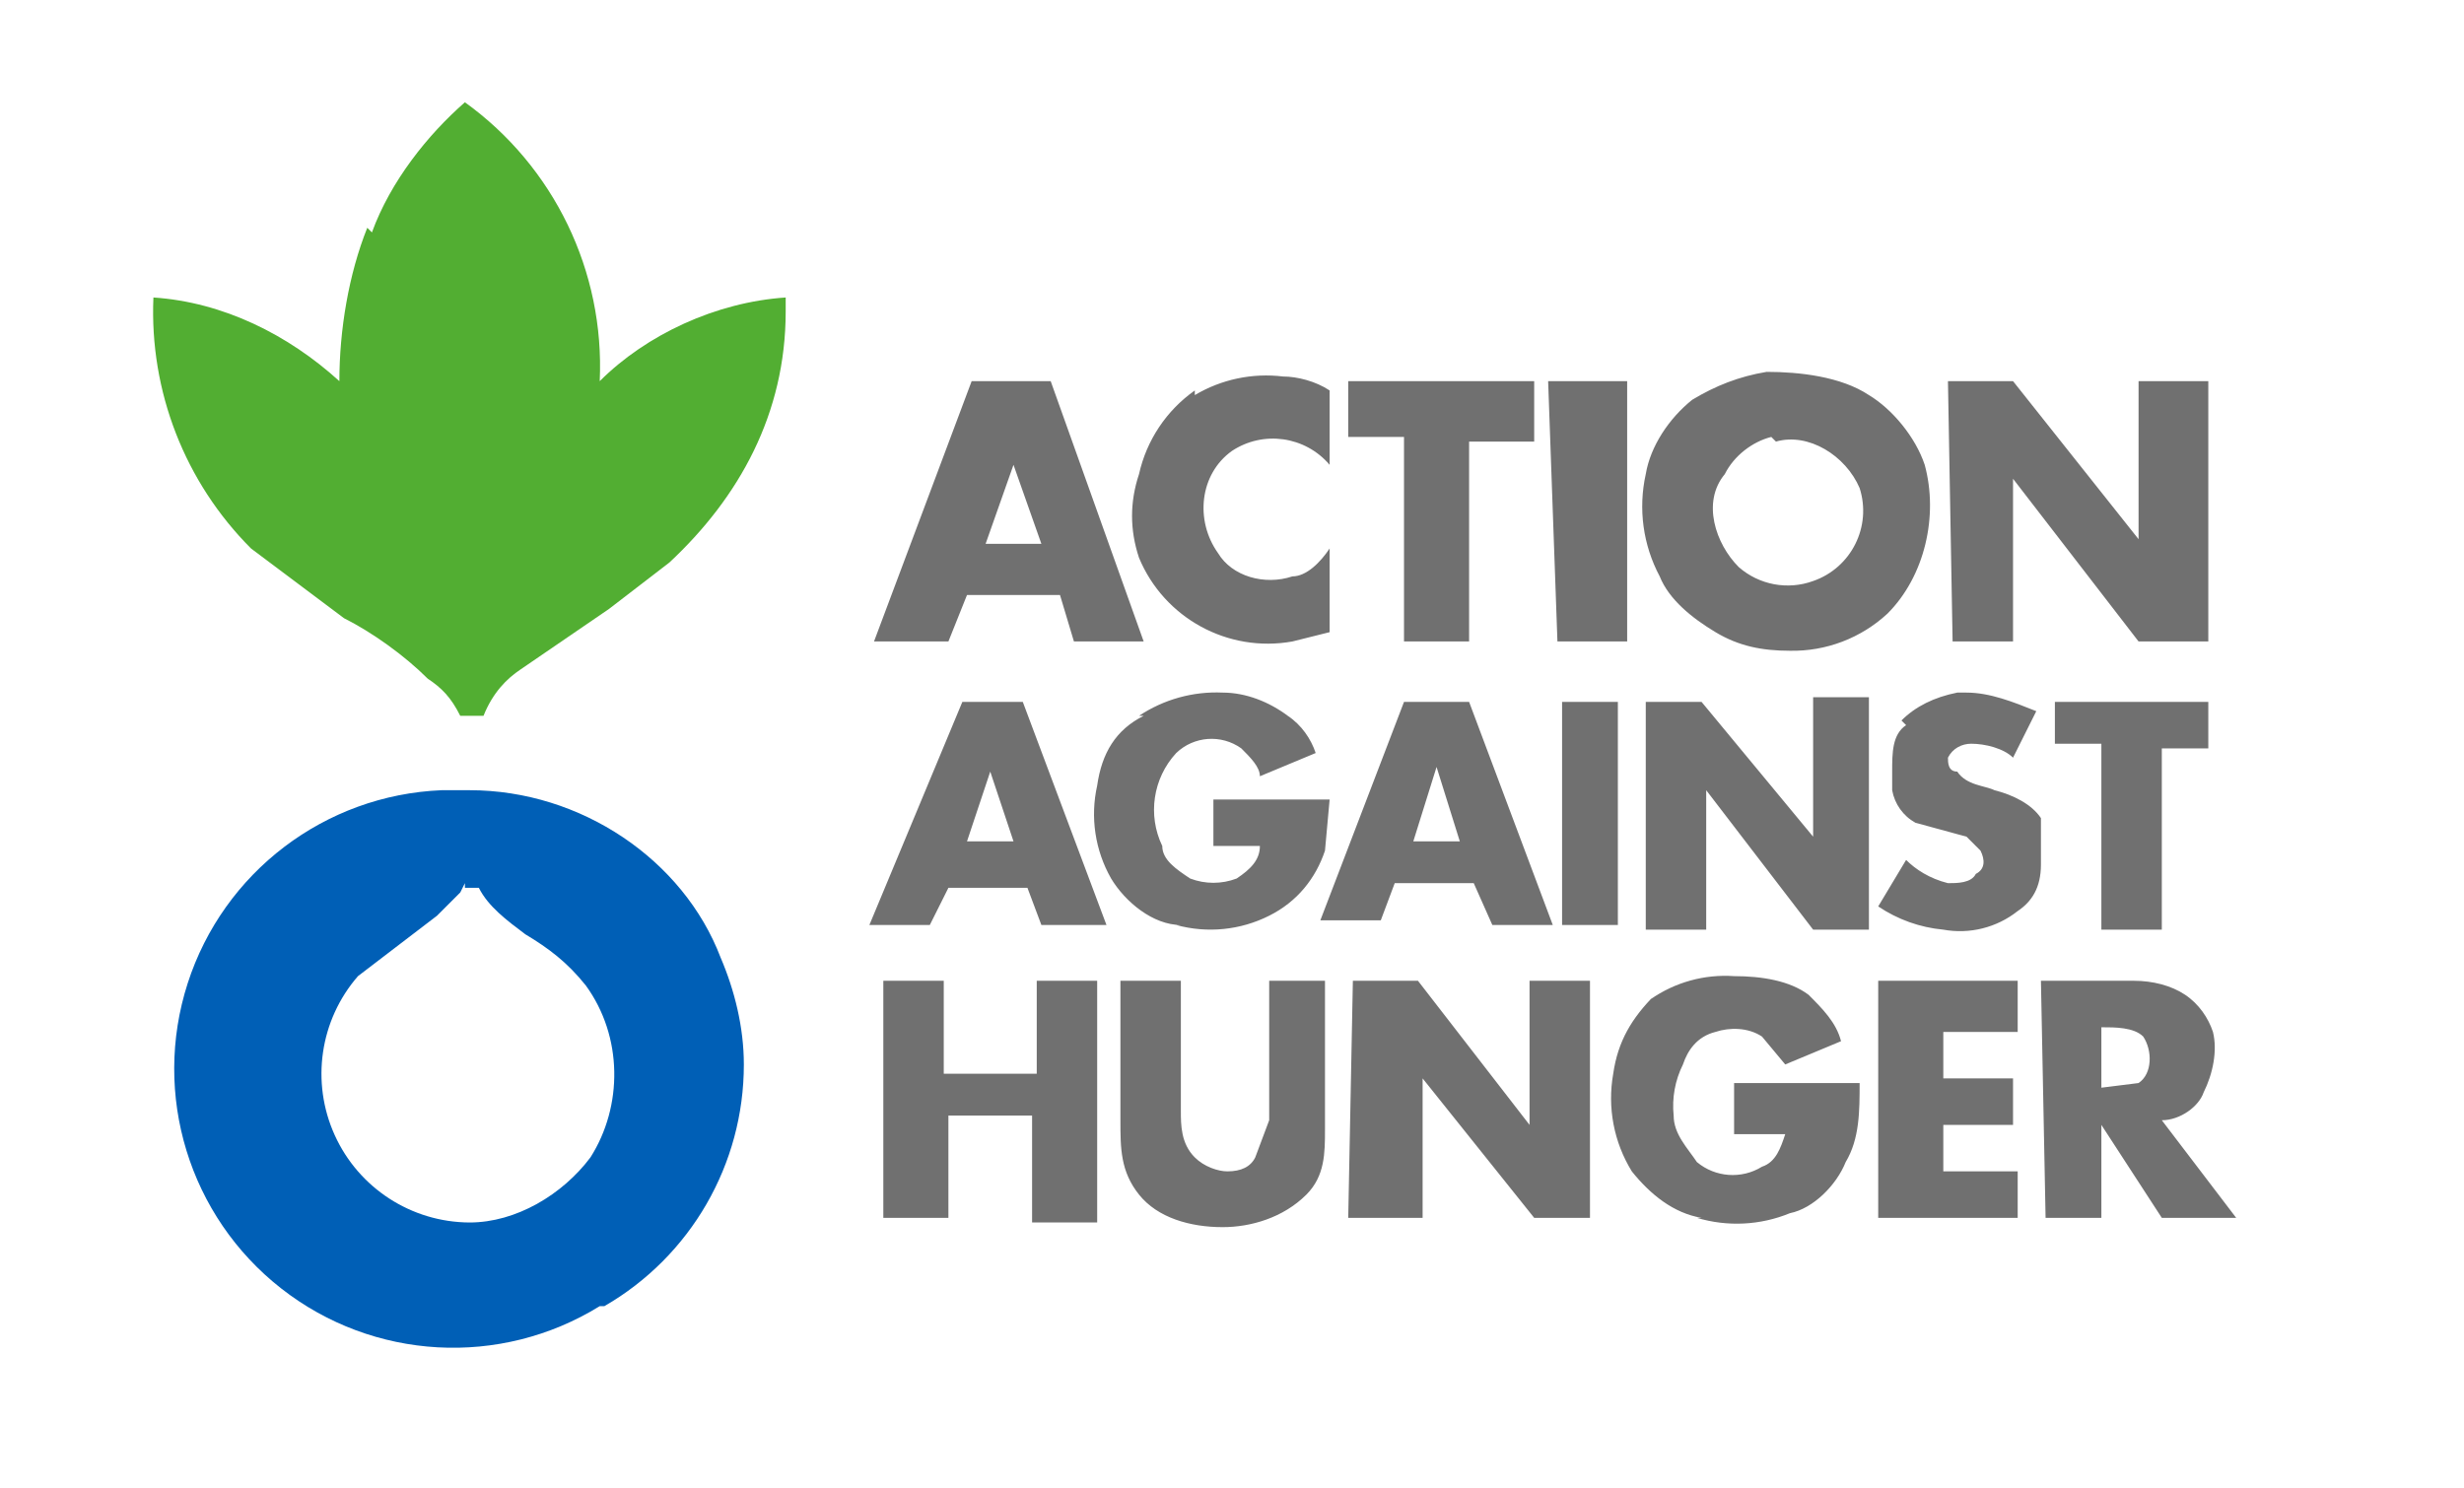
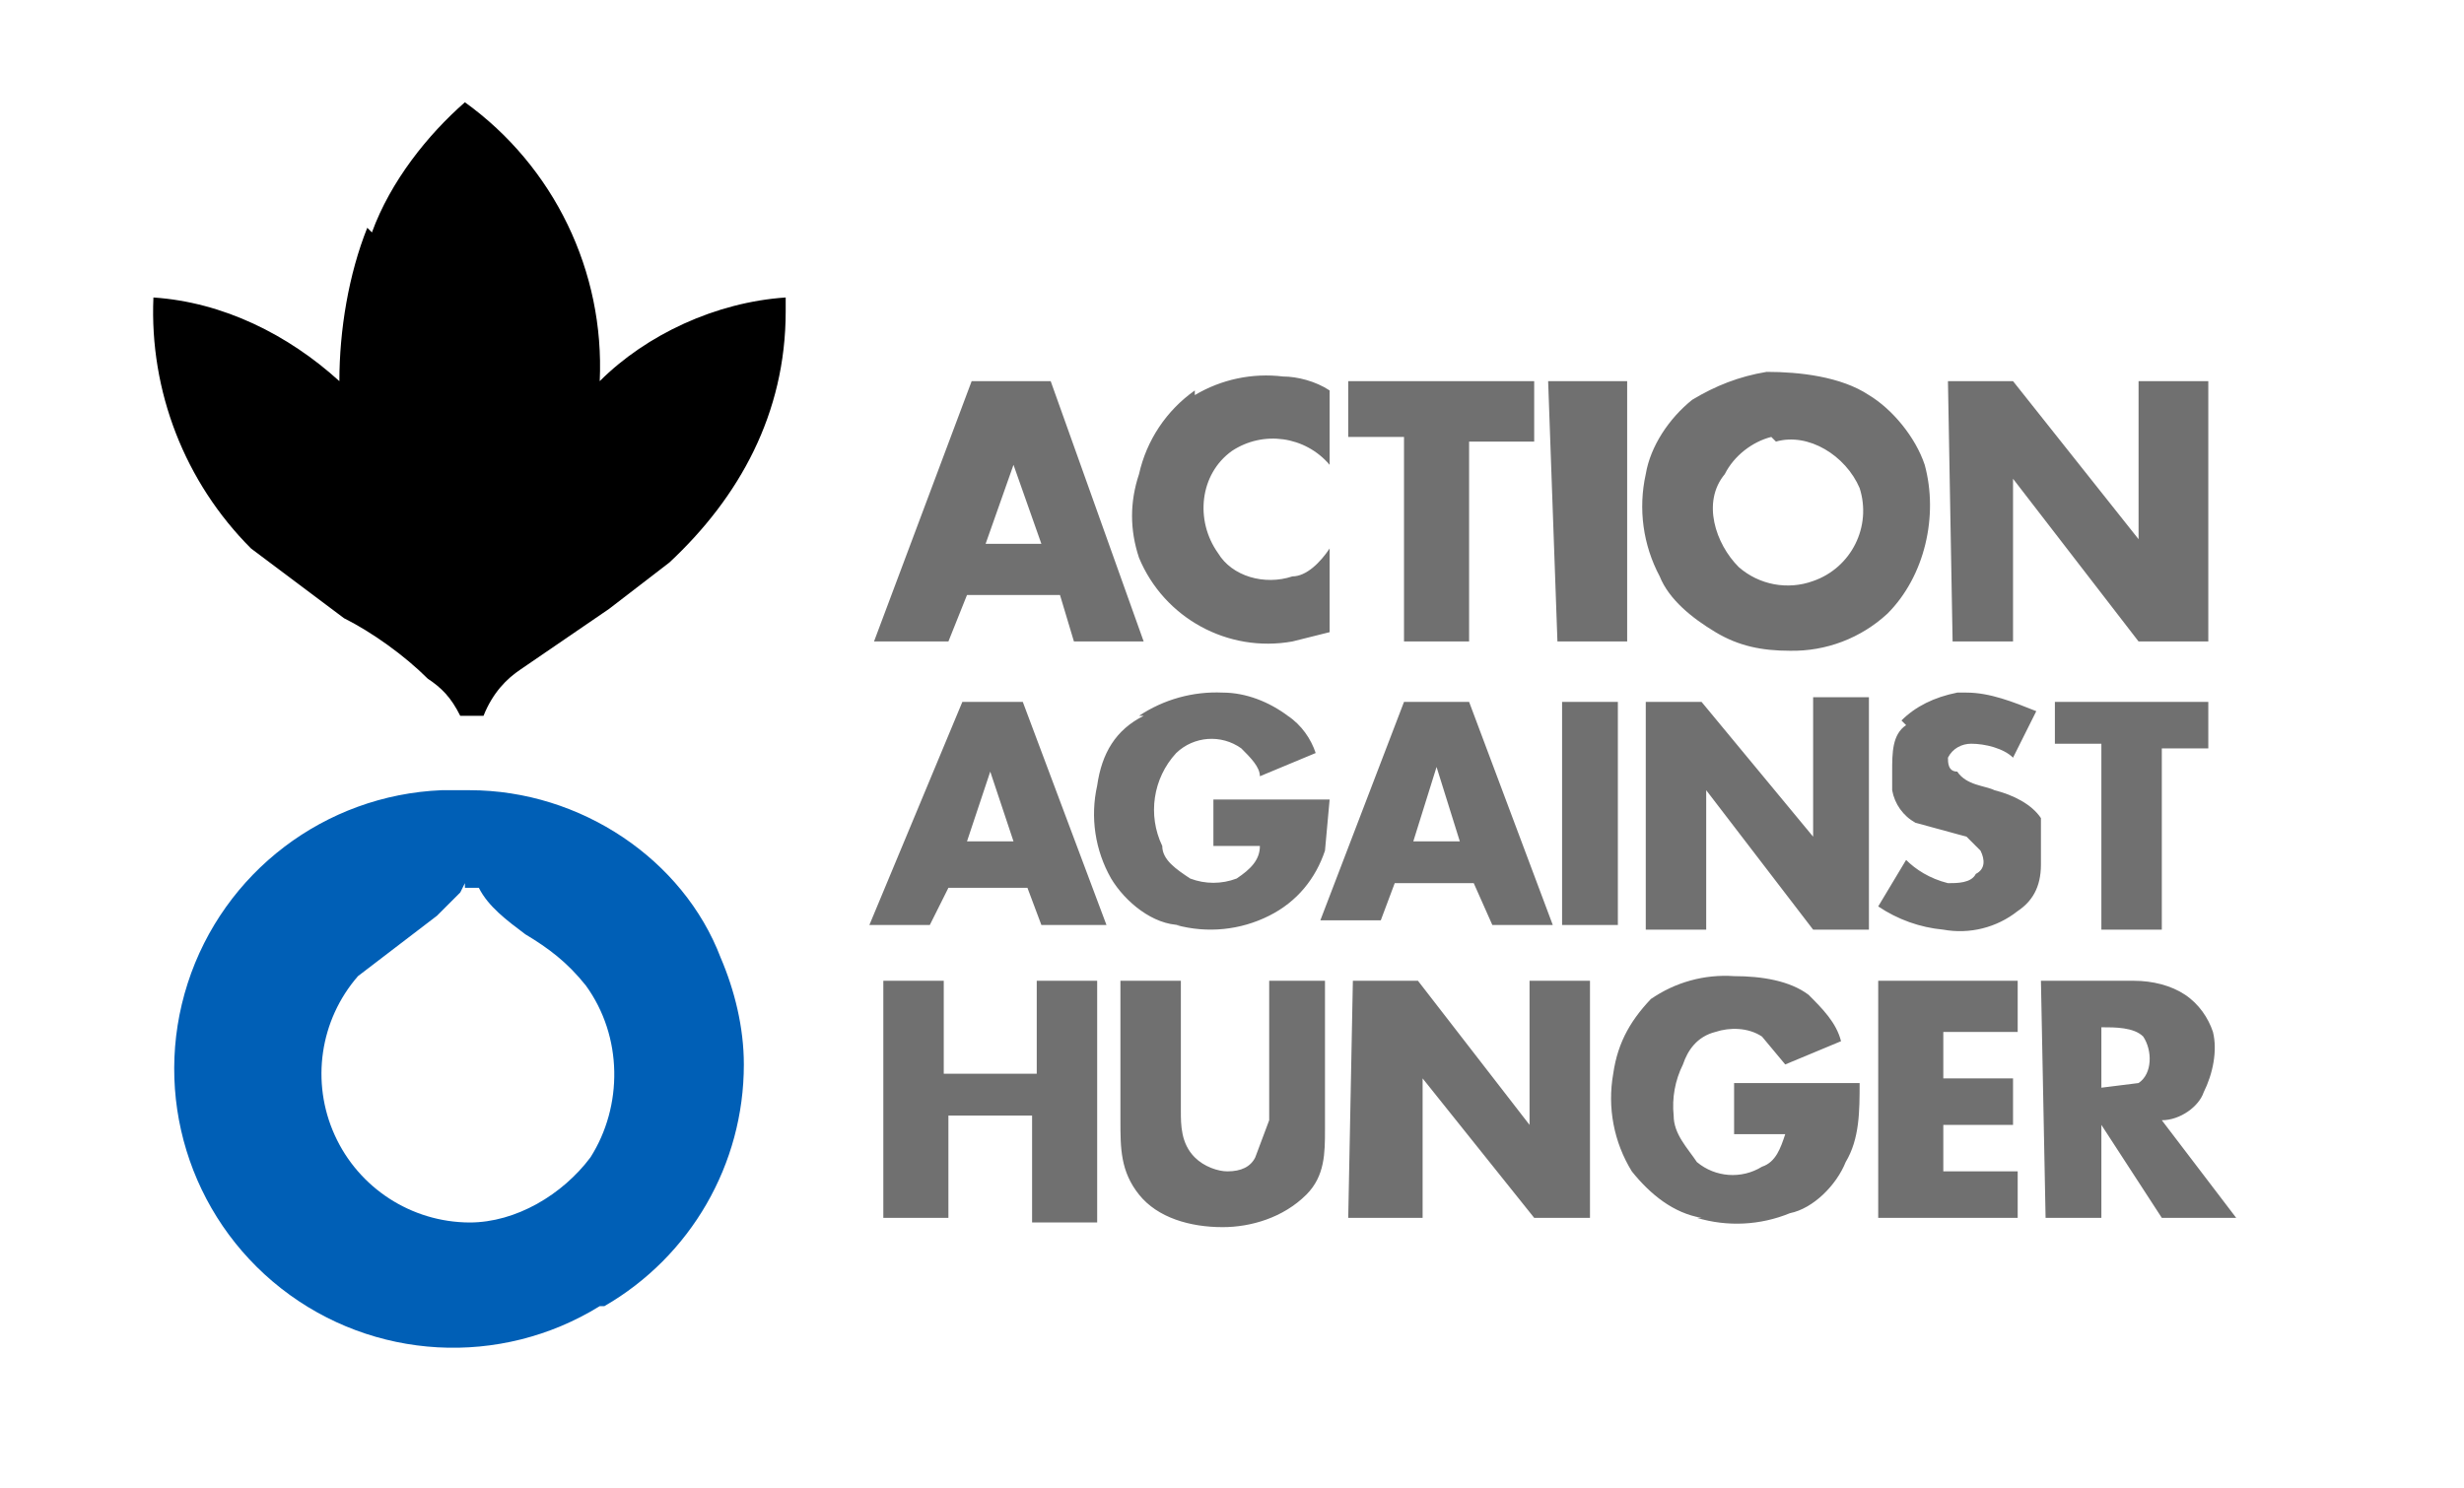
<svg xmlns="http://www.w3.org/2000/svg" width="53" height="32">
-   <path fill="#52ae32" d="M8 5c.4-1.1 1.2-2.1 2-2.8a7 7 0 0 1 2.9 6c1-1 2.5-1.7 4-1.8v.3c0 2.2-1 4-2.5 5.4l-1.3 1-1.9 1.3c-.3.2-.6.5-.8 1h-.5c-.2-.4-.4-.6-.7-.8-.5-.5-1.2-1-1.8-1.3l-2-1.5a7.2 7.2 0 0 1-2.1-5.4c1.5.1 2.9.8 4 1.8 0-1.1.2-2.3.6-3.3z" />
+   <path d="M8 5c.4-1.1 1.2-2.1 2-2.8a7 7 0 0 1 2.9 6c1-1 2.5-1.7 4-1.8v.3c0 2.2-1 4-2.5 5.4l-1.3 1-1.9 1.3c-.3.2-.6.5-.8 1h-.5c-.2-.4-.4-.6-.7-.8-.5-.5-1.2-1-1.8-1.3l-2-1.5a7.2 7.2 0 0 1-2.1-5.4c1.5.1 2.9.8 4 1.8 0-1.1.2-2.3.6-3.3z" />
  <path fill="#707070" d="M38 8c.7 0 1.6.1 2.2.5.5.3 1 .9 1.2 1.5.3 1.1 0 2.4-.8 3.2a3 3 0 0 1-2.1.8c-.6 0-1.1-.1-1.6-.4-.5-.3-1-.7-1.2-1.2a3.2 3.2 0 0 1-.3-2.2c.1-.6.5-1.2 1-1.6.5-.3 1-.5 1.6-.6zm.1 1.4c-.4.1-.8.4-1 .8-.5.6-.2 1.5.3 2a1.6 1.6 0 0 0 1.6.3 1.6 1.6 0 0 0 1-2c-.3-.7-1.1-1.2-1.8-1zm-12.4-.9a3 3 0 0 1 1.9-.4c.3 0 .7.1 1 .3V10a1.6 1.6 0 0 0-2.1-.3c-.7.5-.8 1.5-.3 2.2.3.5 1 .7 1.6.5.3 0 .6-.3.8-.6v1.8l-.8.2a3 3 0 0 1-3.3-1.8c-.2-.6-.2-1.2 0-1.8a3 3 0 0 1 1.2-1.8zM21 8.2h1.6l2 5.6h-1.5l-.3-1h-2l-.4 1h-1.6l2.1-5.6zm.8 1.8-.6 1.7h1.2zM29 8.2h4v1.3h-1.4v4.3h-1.4V9.4h-1.2V8.2zm4.3 0H35v5.6h-1.5zm8.6 0h1.4l2.7 3.4V8.2h1.5v5.6H46l-2.7-3.5v3.5H42zm-17.4 7.2a3 3 0 0 1 1.8-.5c.5 0 1 .2 1.4.5.3.2.5.5.6.8l-1.2.5c0-.2-.2-.4-.4-.6a1.1 1.1 0 0 0-1.4.1 1.8 1.8 0 0 0-.3 2c0 .3.3.5.6.7a1.4 1.4 0 0 0 1 0c.3-.2.5-.4.5-.7h-1v-1h2.5l-.1 1.1c-.2.6-.6 1.1-1.2 1.4a2.8 2.8 0 0 1-2 .2h.1c-.6 0-1.2-.5-1.5-1a2.8 2.8 0 0 1-.3-2c.1-.7.4-1.2 1-1.5zm16.4.1c.3-.3.7-.5 1.2-.6h.2c.5 0 1 .2 1.5.4l-.5 1c-.2-.2-.6-.3-.9-.3-.2 0-.4.1-.5.3 0 .1 0 .3.2.3.2.3.6.3.8.4.4.1.8.3 1 .6v1c0 .5-.2.8-.5 1a2 2 0 0 1-1.6.4 3 3 0 0 1-1.4-.5l.6-1c.2.2.5.4.9.5.2 0 .5 0 .6-.2.2-.1.2-.3.1-.5l-.3-.3-1.1-.3a1 1 0 0 1-.5-.7v-.4c0-.4 0-.8.3-1zm-20.3-.4H22l1.8 4.8h-1.4l-.3-.8h-1.7l-.4.8h-1.3l2-4.8zm.2 3h1l-.5-1.5zm9.4-3h1.4l1.8 4.8h-1.3l-.4-.9h-1.7l-.3.8h-1.3zm.2 3h1l-.5-1.6zm3.2-3h1.2v4.8h-1.2zm1.8 0h1.2L39 18v-3h1.2V20H39l-2.3-3v3h-1.3V15zm8.8 0h3.3v1h-1V20h-1.3V16h-1zm-8.7 6.4a2.8 2.8 0 0 1 1.8-.5c.6 0 1.2.1 1.6.4.3.3.6.6.7 1l-1.2.5-.5-.6c-.3-.2-.7-.2-1-.1-.4.1-.6.4-.7.7A2 2 0 0 0 36 24c0 .4.3.7.5 1a1.2 1.2 0 0 0 1.4.1c.3-.1.4-.4.5-.7h-1.1v-1.1H40c0 .6 0 1.2-.3 1.7-.2.5-.7 1-1.2 1.1a3 3 0 0 1-2 .1h.1c-.6-.1-1.1-.5-1.5-1a3 3 0 0 1-.4-2.1c.1-.7.4-1.2.9-1.7zM19 21.1h1.3v2h2v-2h1.3v5.2h-1.4V24h-1.8v2.2H19V21zm5.1 0h1.3v2.8c0 .3 0 .7.3 1 .2.2.5.3.7.3.3 0 .5-.1.6-.3l.3-.8v-3h1.2v3.2c0 .5 0 1-.4 1.4-.5.5-1.2.7-1.8.7-.7 0-1.4-.2-1.8-.7-.4-.5-.4-1-.4-1.6v-3zm5 0h1.4l2.4 3.1v-3.1h1.3v5.1H33l-2.4-3v3H29zm11.4 0h2.9v1.1h-1.6v1h1.5v1h-1.5v1h1.6v1h-3v-5.1zm3.4 0h2c.4 0 .8.1 1.1.3.3.2.5.5.6.8.1.4 0 .9-.2 1.3-.1.3-.5.6-.9.6l1.6 2.1h-1.6l-1.3-2v2H44zm1.3 1v1.3l.8-.1c.3-.2.3-.7.1-1-.2-.2-.6-.2-.9-.2z" />
  <path fill="#005fb6" d="M9.5 17h.6c2.4 0 4.6 1.5 5.4 3.6.3.7.5 1.5.5 2.3a6 6 0 0 1-3 5.2h-.1A6 6 0 1 1 9.5 17zm.5 2-.1.2-.5.5L7.7 21a3.2 3.2 0 0 0 2.4 5.3c1 0 2-.6 2.6-1.4.7-1.1.7-2.6-.1-3.7-.4-.5-.8-.8-1.3-1.1-.4-.3-.8-.6-1-1H10z" />
</svg>
